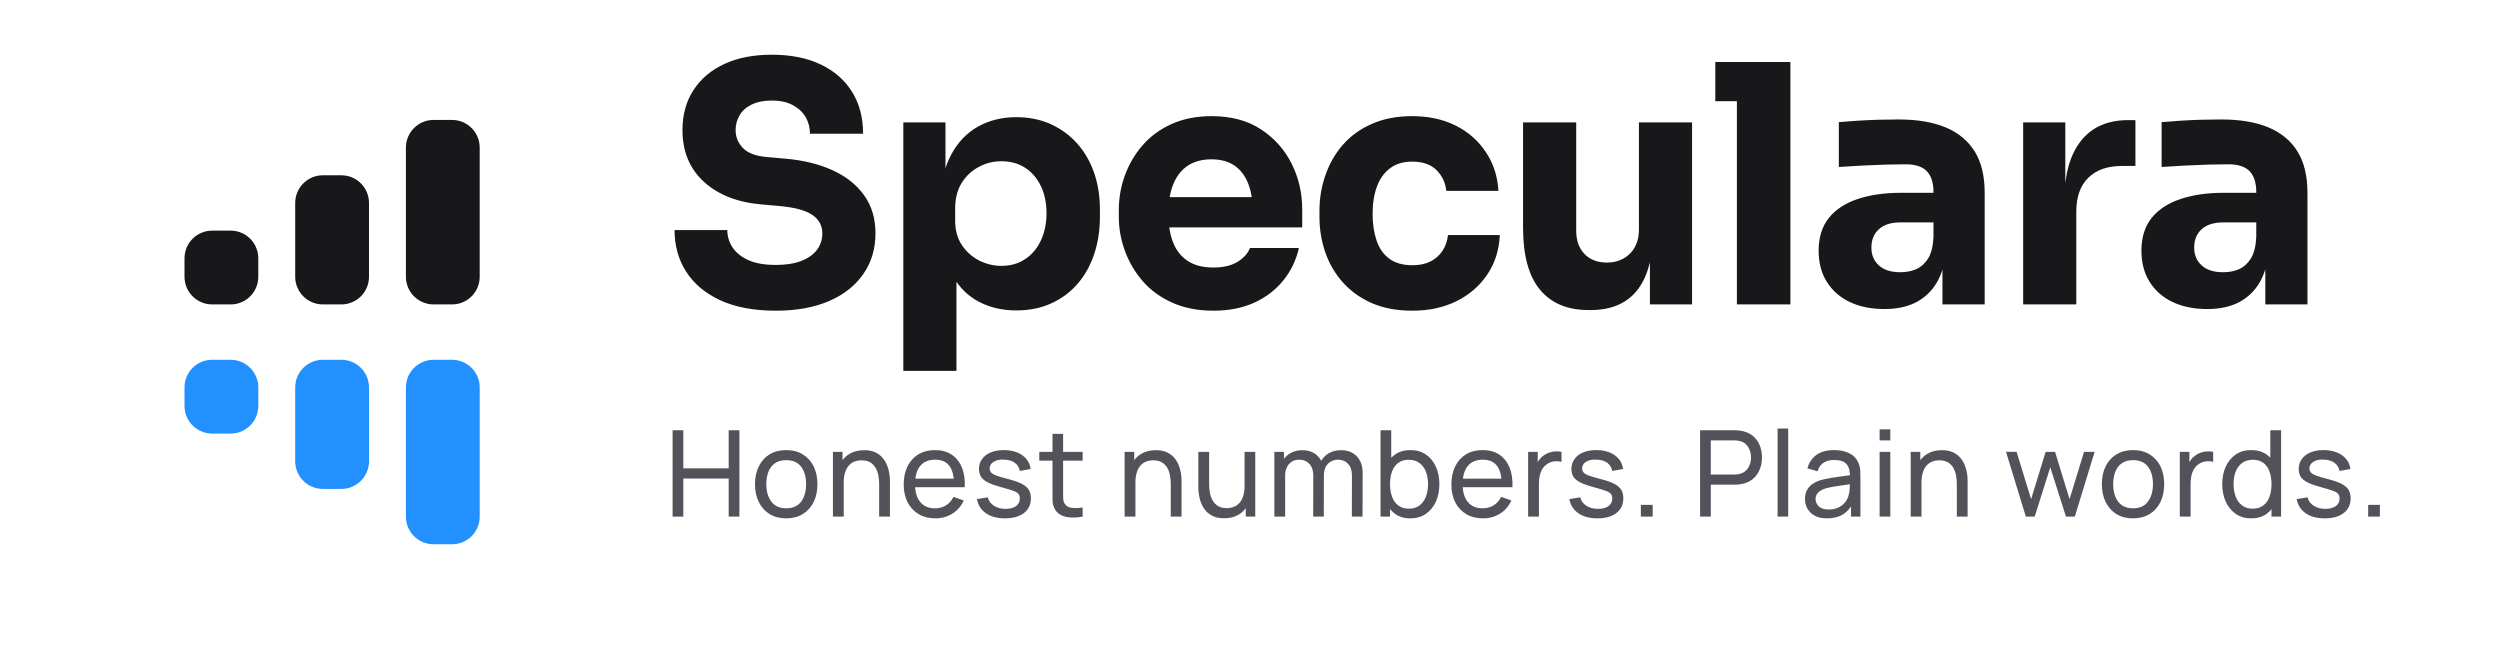
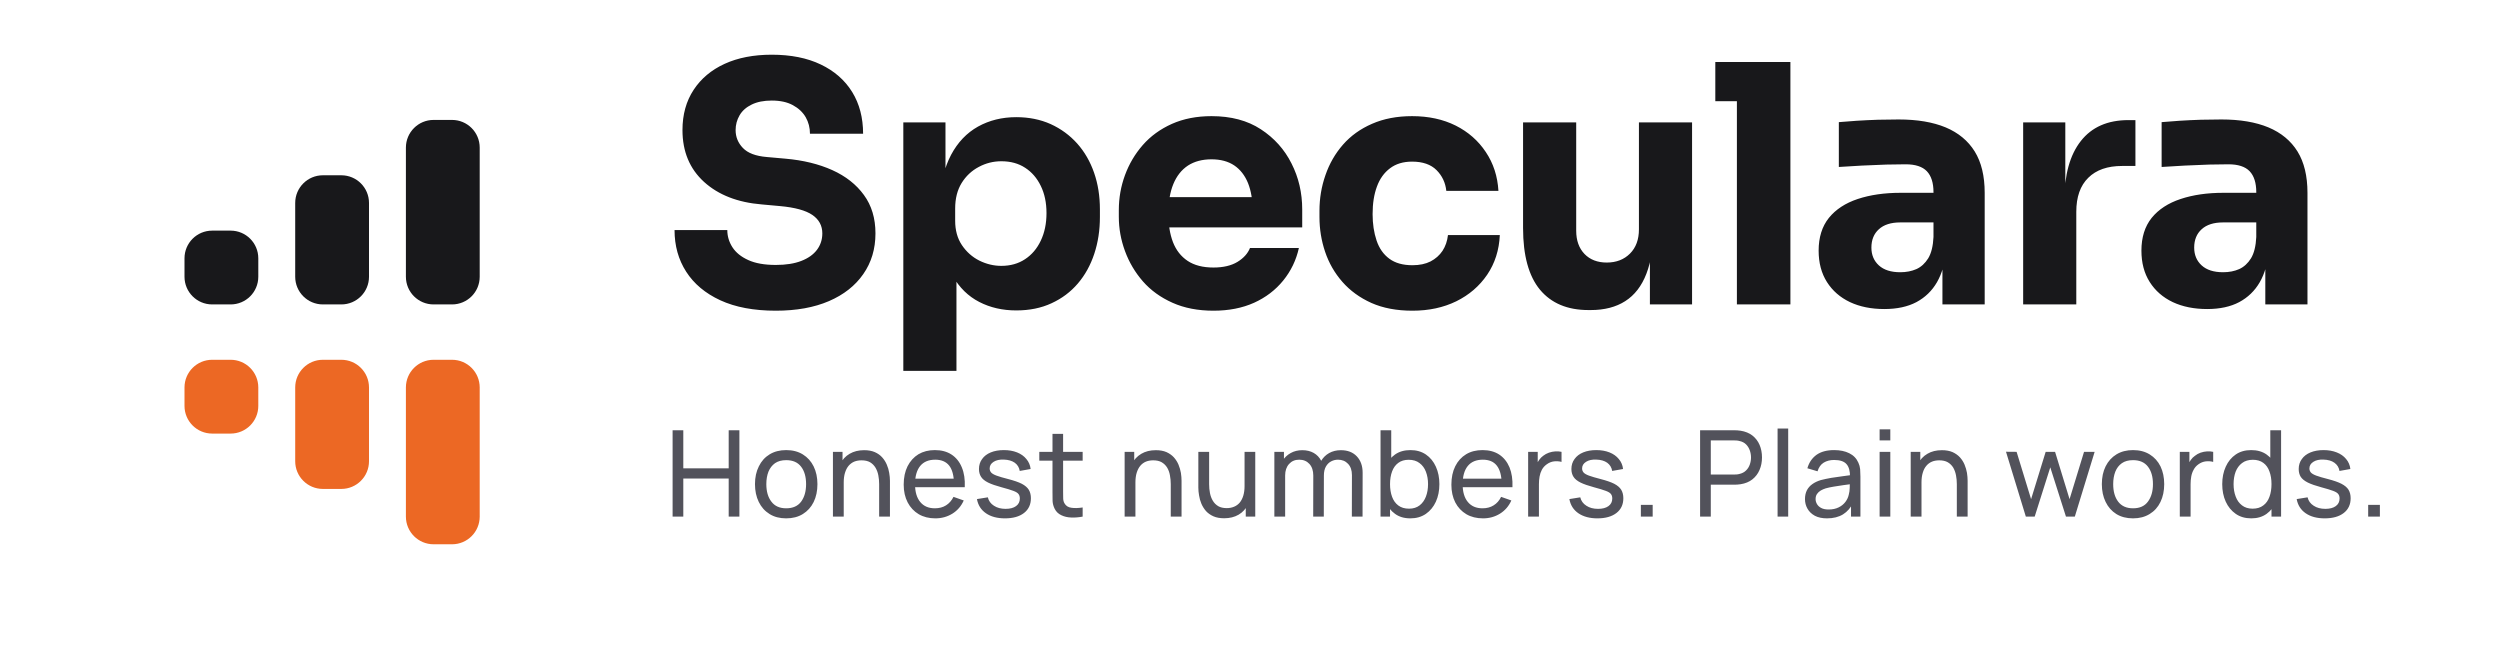
<svg xmlns="http://www.w3.org/2000/svg" viewBox="0 0 271 72" width="271" height="72" fill="none">
  <g transform="translate(12 12) scale(1.0)">
    <rect x="8" y="13" width="8" height="8" rx="3" fill="#18181b" />
-     <rect x="8" y="27" width="8" height="8" rx="3" fill="#0a84ff" opacity="0.9" />
+     <rect x="8" y="27" width="8" height="8" rx="3" fill="#ea580c" opacity="0.9" />
    <rect x="20" y="7" width="8" height="14" rx="3" fill="#18181b" />
-     <rect x="20" y="27" width="8" height="14" rx="3" fill="#0a84ff" opacity="0.9" />
+     <rect x="20" y="27" width="8" height="14" rx="3" fill="#ea580c" opacity="0.9" />
    <rect x="32" y="1" width="8" height="20" rx="3" fill="#18181b" />
-     <rect x="32" y="27" width="8" height="20" rx="3" fill="#0a84ff" opacity="0.9" />
+     <rect x="32" y="27" width="8" height="20" rx="3" fill="#ea580c" opacity="0.9" />
  </g>
  <path transform="translate(72 33.00)" d="M12.1 0.68Q8.53 0.68 6.08 -0.45Q3.64 -1.58 2.38 -3.55Q1.12 -5.51 1.12 -8.06H6.84Q6.84 -7.06 7.4 -6.19Q7.96 -5.33 9.11 -4.81Q10.26 -4.28 12.1 -4.28Q13.75 -4.28 14.87 -4.72Q15.98 -5.15 16.56 -5.92Q17.14 -6.7 17.14 -7.7Q17.14 -8.96 16.06 -9.7Q14.98 -10.44 12.56 -10.66L10.58 -10.84Q6.66 -11.16 4.32 -13.28Q1.98 -15.41 1.98 -18.9Q1.98 -21.42 3.19 -23.26Q4.39 -25.09 6.55 -26.08Q8.71 -27.07 11.66 -27.07Q14.76 -27.07 16.97 -26.01Q19.19 -24.95 20.38 -23.02Q21.56 -21.1 21.56 -18.5H15.8Q15.8 -19.48 15.34 -20.29Q14.87 -21.1 13.95 -21.6Q13.03 -22.1 11.66 -22.1Q10.37 -22.1 9.49 -21.67Q8.6 -21.24 8.17 -20.5Q7.74 -19.76 7.74 -18.9Q7.74 -17.78 8.53 -16.96Q9.32 -16.13 11.12 -15.98L13.14 -15.8Q16.02 -15.55 18.22 -14.56Q20.41 -13.57 21.65 -11.86Q22.9 -10.15 22.9 -7.7Q22.9 -5.18 21.58 -3.29Q20.27 -1.4 17.86 -0.36Q15.44 0.68 12.1 0.68Z M25.92 7.2V-19.73H30.49V-11.2L29.88 -11.23Q30.02 -14.18 31.1 -16.22Q32.18 -18.25 34.02 -19.28Q35.86 -20.3 38.16 -20.3Q40.21 -20.3 41.89 -19.55Q43.56 -18.79 44.77 -17.44Q45.97 -16.09 46.6 -14.27Q47.23 -12.46 47.23 -10.3V-9.47Q47.23 -7.34 46.62 -5.49Q46.01 -3.64 44.84 -2.27Q43.67 -0.9 41.99 -0.13Q40.32 0.65 38.16 0.65Q35.93 0.65 34.15 -0.27Q32.36 -1.19 31.28 -3.08Q30.2 -4.97 30.1 -7.88L31.68 -5.72V7.2ZM36.54 -4.18Q38.02 -4.18 39.11 -4.9Q40.21 -5.62 40.82 -6.91Q41.44 -8.21 41.44 -9.9Q41.44 -11.59 40.82 -12.85Q40.21 -14.11 39.13 -14.81Q38.05 -15.52 36.54 -15.52Q35.24 -15.52 34.09 -14.9Q32.94 -14.29 32.24 -13.16Q31.54 -12.02 31.54 -10.4V-9.07Q31.54 -7.52 32.27 -6.43Q33.01 -5.33 34.16 -4.75Q35.32 -4.18 36.54 -4.18Z M59.54 0.68Q57.02 0.68 55.1 -0.18Q53.17 -1.04 51.89 -2.5Q50.62 -3.96 49.95 -5.78Q49.28 -7.6 49.28 -9.5V-10.22Q49.28 -12.2 49.95 -14.02Q50.62 -15.84 51.88 -17.28Q53.14 -18.72 55.03 -19.57Q56.92 -20.41 59.33 -20.41Q62.5 -20.41 64.67 -18.99Q66.85 -17.57 68 -15.28Q69.16 -13 69.16 -10.3V-8.35H51.7V-11.63H65.66L63.79 -10.12Q63.79 -11.88 63.29 -13.14Q62.78 -14.4 61.79 -15.07Q60.8 -15.73 59.33 -15.73Q57.82 -15.73 56.77 -15.05Q55.73 -14.36 55.19 -13.05Q54.65 -11.74 54.65 -9.83Q54.65 -8.06 55.15 -6.75Q55.66 -5.44 56.74 -4.72Q57.82 -4 59.54 -4Q61.13 -4 62.14 -4.61Q63.14 -5.22 63.5 -6.12H68.8Q68.36 -4.14 67.1 -2.59Q65.84 -1.04 63.94 -0.18Q62.03 0.68 59.54 0.68Z M81.11 0.68Q78.55 0.68 76.66 -0.16Q74.77 -1.01 73.51 -2.45Q72.25 -3.89 71.64 -5.71Q71.03 -7.52 71.03 -9.47V-10.15Q71.03 -12.17 71.68 -14.02Q72.32 -15.88 73.58 -17.32Q74.84 -18.76 76.73 -19.58Q78.62 -20.41 81.07 -20.41Q83.74 -20.41 85.79 -19.39Q87.84 -18.36 89.06 -16.52Q90.29 -14.69 90.43 -12.31H84.78Q84.64 -13.64 83.72 -14.56Q82.8 -15.48 81.07 -15.48Q79.63 -15.48 78.68 -14.76Q77.72 -14.04 77.26 -12.78Q76.79 -11.52 76.79 -9.79Q76.79 -8.21 77.22 -6.93Q77.65 -5.65 78.61 -4.95Q79.56 -4.25 81.11 -4.25Q82.26 -4.25 83.07 -4.66Q83.88 -5.08 84.37 -5.81Q84.85 -6.55 84.96 -7.52H90.58Q90.47 -5.08 89.21 -3.22Q87.95 -1.37 85.86 -0.34Q83.77 0.68 81.11 0.68Z M100.19 0.61Q96.77 0.61 94.93 -1.6Q93.1 -3.82 93.1 -8.28V-19.73H98.86V-7.99Q98.86 -6.41 99.76 -5.47Q100.66 -4.54 102.17 -4.54Q103.72 -4.54 104.69 -5.51Q105.66 -6.48 105.66 -8.14V-19.73H111.42V0H106.85V-8.32H107.24Q107.24 -5.33 106.47 -3.33Q105.7 -1.33 104.18 -0.36Q102.67 0.61 100.44 0.61Z M116.28 0V-26.28H122.08V0ZM113.94 -22.03V-26.28H122.08V-22.03Z M138.56 0V-5.83H137.59V-12.17Q137.59 -13.68 136.87 -14.44Q136.15 -15.19 134.57 -15.19Q133.78 -15.19 132.48 -15.16Q131.18 -15.12 129.82 -15.05Q128.45 -14.98 127.33 -14.9V-19.76Q128.16 -19.84 129.28 -19.91Q130.39 -19.98 131.58 -20.02Q132.77 -20.05 133.81 -20.05Q136.84 -20.05 138.91 -19.19Q140.98 -18.32 142.06 -16.58Q143.14 -14.83 143.14 -12.1V0ZM132.26 0.5Q130.14 0.5 128.54 -0.25Q126.94 -1.01 126.04 -2.43Q125.14 -3.85 125.14 -5.83Q125.14 -7.99 126.25 -9.38Q127.37 -10.76 129.38 -11.43Q131.4 -12.1 134.03 -12.1H138.24V-8.89H133.99Q132.48 -8.89 131.67 -8.15Q130.86 -7.42 130.86 -6.16Q130.86 -4.97 131.67 -4.23Q132.48 -3.49 133.99 -3.49Q134.96 -3.49 135.74 -3.83Q136.51 -4.18 137.02 -5Q137.52 -5.83 137.59 -7.31L138.96 -5.87Q138.78 -3.82 137.97 -2.41Q137.16 -1.01 135.74 -0.25Q134.32 0.5 132.26 0.5Z M147.31 0V-19.73H151.88V-11.27H151.78Q151.78 -15.44 153.56 -17.71Q155.34 -19.98 158.72 -19.98H159.48V-15.01H158.04Q155.66 -15.01 154.37 -13.73Q153.07 -12.46 153.07 -10.04V0Z M173.56 0V-5.83H172.58V-12.17Q172.58 -13.68 171.86 -14.44Q171.14 -15.19 169.56 -15.19Q168.77 -15.19 167.47 -15.16Q166.18 -15.12 164.81 -15.05Q163.44 -14.98 162.32 -14.9V-19.76Q163.15 -19.84 164.27 -19.91Q165.38 -19.98 166.57 -20.02Q167.76 -20.05 168.8 -20.05Q171.83 -20.05 173.9 -19.19Q175.97 -18.32 177.05 -16.58Q178.13 -14.83 178.13 -12.1V0ZM167.26 0.5Q165.13 0.5 163.53 -0.25Q161.93 -1.01 161.03 -2.43Q160.13 -3.85 160.13 -5.83Q160.13 -7.99 161.24 -9.38Q162.36 -10.76 164.38 -11.43Q166.39 -12.1 169.02 -12.1H173.23V-8.89H168.98Q167.47 -8.89 166.66 -8.15Q165.85 -7.42 165.85 -6.16Q165.85 -4.97 166.66 -4.23Q167.47 -3.49 168.98 -3.49Q169.96 -3.49 170.73 -3.83Q171.5 -4.18 172.01 -5Q172.51 -5.83 172.58 -7.31L173.95 -5.87Q173.77 -3.82 172.96 -2.41Q172.15 -1.01 170.73 -0.25Q169.31 0.5 167.26 0.5Z" fill="#18181b" />
  <path transform="translate(72 56.00)" d="M0.91 0V-9.36H2.07V-5.23H6.99V-9.36H8.15V0H6.99V-4.13H2.07V0Z M13.22 0.19Q12.17 0.19 11.42 -0.28Q10.66 -0.75 10.25 -1.59Q9.84 -2.43 9.84 -3.52Q9.84 -4.62 10.26 -5.45Q10.67 -6.29 11.43 -6.75Q12.19 -7.21 13.22 -7.21Q14.27 -7.21 15.03 -6.74Q15.79 -6.27 16.2 -5.44Q16.61 -4.6 16.61 -3.52Q16.61 -2.42 16.2 -1.58Q15.79 -0.75 15.03 -0.28Q14.27 0.19 13.22 0.19ZM13.22 -0.9Q14.31 -0.9 14.85 -1.63Q15.38 -2.36 15.38 -3.52Q15.38 -4.71 14.84 -5.41Q14.3 -6.12 13.22 -6.12Q12.49 -6.12 12.01 -5.79Q11.54 -5.45 11.3 -4.87Q11.07 -4.28 11.07 -3.52Q11.07 -2.33 11.62 -1.62Q12.16 -0.9 13.22 -0.9Z M23.3 0V-3.52Q23.3 -4.02 23.21 -4.48Q23.12 -4.94 22.9 -5.31Q22.68 -5.67 22.32 -5.89Q21.95 -6.1 21.39 -6.1Q20.96 -6.1 20.6 -5.96Q20.25 -5.81 19.99 -5.51Q19.74 -5.21 19.6 -4.76Q19.46 -4.31 19.46 -3.7L18.7 -3.93Q18.7 -4.95 19.07 -5.68Q19.43 -6.42 20.1 -6.81Q20.77 -7.2 21.67 -7.2Q22.35 -7.2 22.83 -6.99Q23.32 -6.77 23.63 -6.42Q23.95 -6.06 24.13 -5.63Q24.32 -5.19 24.39 -4.74Q24.47 -4.28 24.47 -3.88V0ZM18.29 0V-7.02H19.33V-5.14H19.46V0Z M29.39 0.19Q28.36 0.19 27.59 -0.26Q26.82 -0.72 26.39 -1.54Q25.96 -2.37 25.96 -3.46Q25.96 -4.62 26.38 -5.46Q26.81 -6.3 27.56 -6.76Q28.32 -7.21 29.34 -7.21Q30.4 -7.21 31.14 -6.73Q31.89 -6.24 32.26 -5.34Q32.64 -4.43 32.58 -3.19H31.41V-3.6Q31.39 -4.89 30.89 -5.53Q30.38 -6.17 29.38 -6.17Q28.31 -6.17 27.75 -5.49Q27.19 -4.8 27.19 -3.51Q27.19 -2.27 27.75 -1.59Q28.31 -0.9 29.34 -0.9Q30.04 -0.9 30.55 -1.22Q31.06 -1.54 31.36 -2.14L32.47 -1.75Q32.06 -0.83 31.24 -0.32Q30.41 0.19 29.39 0.19ZM26.8 -3.19V-4.11H31.99V-3.19Z M36.94 0.19Q35.68 0.19 34.88 -0.36Q34.08 -0.91 33.9 -1.9L35.08 -2.09Q35.22 -1.51 35.74 -1.18Q36.25 -0.84 37.01 -0.84Q37.73 -0.84 38.14 -1.14Q38.55 -1.44 38.55 -1.96Q38.55 -2.26 38.41 -2.44Q38.28 -2.63 37.85 -2.79Q37.43 -2.95 36.57 -3.18Q35.64 -3.43 35.11 -3.69Q34.57 -3.96 34.35 -4.31Q34.12 -4.66 34.12 -5.16Q34.12 -5.78 34.46 -6.24Q34.79 -6.71 35.4 -6.96Q36.01 -7.21 36.82 -7.21Q37.62 -7.21 38.25 -6.96Q38.88 -6.71 39.26 -6.24Q39.65 -5.78 39.72 -5.16L38.54 -4.95Q38.45 -5.51 38 -5.84Q37.54 -6.16 36.82 -6.18Q36.13 -6.21 35.71 -5.94Q35.28 -5.67 35.28 -5.22Q35.28 -4.97 35.44 -4.78Q35.6 -4.6 36.03 -4.44Q36.46 -4.28 37.29 -4.07Q38.22 -3.83 38.76 -3.56Q39.29 -3.28 39.52 -2.91Q39.75 -2.53 39.75 -1.99Q39.75 -0.97 39 -0.39Q38.25 0.19 36.94 0.19Z M45.36 0Q44.74 0.12 44.13 0.1Q43.52 0.08 43.05 -0.15Q42.57 -0.37 42.33 -0.84Q42.12 -1.26 42.1 -1.69Q42.09 -2.11 42.09 -2.65V-8.97H43.24V-2.7Q43.24 -2.27 43.25 -1.97Q43.26 -1.66 43.39 -1.44Q43.62 -1.03 44.13 -0.96Q44.64 -0.88 45.36 -0.99ZM40.66 -6.06V-7.02H45.36V-6.06Z  M54.91 0V-3.52Q54.91 -4.02 54.82 -4.48Q54.74 -4.94 54.52 -5.31Q54.3 -5.67 53.93 -5.89Q53.57 -6.1 53.01 -6.1Q52.57 -6.1 52.22 -5.96Q51.86 -5.81 51.61 -5.51Q51.36 -5.21 51.22 -4.76Q51.08 -4.31 51.08 -3.7L50.32 -3.93Q50.32 -4.95 50.68 -5.68Q51.05 -6.42 51.72 -6.81Q52.38 -7.2 53.29 -7.2Q53.97 -7.2 54.45 -6.99Q54.93 -6.77 55.25 -6.42Q55.57 -6.06 55.75 -5.63Q55.93 -5.19 56.01 -4.74Q56.08 -4.28 56.08 -3.88V0ZM49.91 0V-7.02H50.95V-5.14H51.08V0Z M60.7 0.18Q60.02 0.18 59.54 -0.03Q59.05 -0.25 58.73 -0.6Q58.42 -0.96 58.23 -1.4Q58.05 -1.83 57.98 -2.29Q57.9 -2.74 57.9 -3.14V-7.02H59.07V-3.5Q59.07 -3.01 59.16 -2.55Q59.25 -2.09 59.47 -1.72Q59.69 -1.35 60.06 -1.13Q60.42 -0.92 60.98 -0.92Q61.41 -0.92 61.77 -1.07Q62.13 -1.22 62.38 -1.51Q62.63 -1.81 62.77 -2.26Q62.91 -2.72 62.91 -3.32L63.67 -3.09Q63.67 -2.07 63.3 -1.34Q62.93 -0.6 62.27 -0.21Q61.6 0.18 60.7 0.18ZM63.04 0V-1.88H62.91V-7.02H64.07V0Z M74.54 0 74.55 -4.49Q74.55 -5.28 74.13 -5.72Q73.71 -6.17 73.04 -6.17Q72.65 -6.17 72.3 -5.99Q71.95 -5.81 71.73 -5.43Q71.51 -5.05 71.51 -4.46L70.9 -4.71Q70.88 -5.45 71.2 -6.02Q71.53 -6.58 72.08 -6.89Q72.64 -7.2 73.35 -7.2Q74.44 -7.2 75.07 -6.54Q75.71 -5.87 75.71 -4.75L75.7 0ZM66.14 0V-7.02H67.18V-5.14H67.31V0ZM70.35 0 70.36 -4.45Q70.36 -5.25 69.94 -5.71Q69.52 -6.17 68.83 -6.17Q68.15 -6.17 67.73 -5.7Q67.31 -5.23 67.31 -4.46L66.7 -4.82Q66.7 -5.51 67.02 -6.04Q67.35 -6.58 67.91 -6.89Q68.46 -7.2 69.17 -7.2Q69.88 -7.2 70.41 -6.9Q70.93 -6.6 71.22 -6.05Q71.51 -5.49 71.51 -4.73L71.5 0Z M80.88 0.19Q79.89 0.19 79.22 -0.3Q78.54 -0.79 78.19 -1.63Q77.84 -2.47 77.84 -3.52Q77.84 -4.58 78.19 -5.41Q78.54 -6.25 79.22 -6.73Q79.9 -7.21 80.89 -7.21Q81.86 -7.21 82.57 -6.73Q83.27 -6.25 83.65 -5.41Q84.03 -4.57 84.03 -3.52Q84.03 -2.46 83.65 -1.62Q83.27 -0.79 82.57 -0.3Q81.86 0.19 80.88 0.19ZM77.65 0V-9.36H78.81V-5.17H78.68V0ZM80.74 -0.86Q81.43 -0.86 81.89 -1.22Q82.34 -1.57 82.57 -2.17Q82.8 -2.77 82.8 -3.52Q82.8 -4.26 82.57 -4.86Q82.35 -5.45 81.88 -5.8Q81.42 -6.16 80.7 -6.16Q80.02 -6.16 79.57 -5.82Q79.12 -5.49 78.9 -4.89Q78.68 -4.3 78.68 -3.52Q78.68 -2.75 78.9 -2.15Q79.12 -1.55 79.57 -1.21Q80.03 -0.86 80.74 -0.86Z M88.76 0.19Q87.72 0.19 86.95 -0.26Q86.18 -0.72 85.75 -1.54Q85.33 -2.37 85.33 -3.46Q85.33 -4.62 85.75 -5.46Q86.17 -6.3 86.93 -6.76Q87.68 -7.21 88.71 -7.21Q89.77 -7.21 90.51 -6.73Q91.25 -6.24 91.63 -5.34Q92 -4.43 91.95 -3.19H90.78V-3.6Q90.76 -4.89 90.25 -5.53Q89.75 -6.17 88.74 -6.17Q87.67 -6.17 87.11 -5.49Q86.55 -4.8 86.55 -3.51Q86.55 -2.27 87.11 -1.59Q87.67 -0.9 88.71 -0.9Q89.4 -0.9 89.91 -1.22Q90.43 -1.54 90.72 -2.14L91.83 -1.75Q91.42 -0.83 90.6 -0.32Q89.78 0.19 88.76 0.19ZM86.16 -3.19V-4.11H91.35V-3.19Z M93.65 0V-7.02H94.69V-5.32L94.52 -5.54Q94.64 -5.87 94.84 -6.14Q95.04 -6.42 95.28 -6.59Q95.56 -6.81 95.9 -6.93Q96.25 -7.05 96.6 -7.07Q96.96 -7.09 97.27 -7.02V-5.93Q96.91 -6.03 96.47 -5.99Q96.04 -5.94 95.67 -5.67Q95.33 -5.43 95.14 -5.08Q94.96 -4.74 94.89 -4.34Q94.82 -3.94 94.82 -3.52V0Z M101.16 0.19Q99.91 0.19 99.1 -0.36Q98.3 -0.91 98.12 -1.9L99.3 -2.09Q99.44 -1.51 99.96 -1.18Q100.47 -0.84 101.23 -0.84Q101.95 -0.84 102.36 -1.14Q102.77 -1.44 102.77 -1.96Q102.77 -2.26 102.63 -2.44Q102.5 -2.63 102.07 -2.79Q101.65 -2.95 100.79 -3.18Q99.86 -3.43 99.33 -3.69Q98.79 -3.96 98.57 -4.31Q98.34 -4.66 98.34 -5.16Q98.34 -5.78 98.68 -6.24Q99.01 -6.71 99.62 -6.96Q100.23 -7.21 101.04 -7.21Q101.84 -7.21 102.47 -6.96Q103.1 -6.71 103.48 -6.24Q103.87 -5.78 103.94 -5.16L102.76 -4.95Q102.67 -5.51 102.22 -5.84Q101.76 -6.16 101.04 -6.18Q100.35 -6.21 99.93 -5.94Q99.5 -5.67 99.5 -5.22Q99.5 -4.97 99.66 -4.78Q99.82 -4.6 100.25 -4.44Q100.69 -4.28 101.51 -4.07Q102.44 -3.83 102.98 -3.56Q103.51 -3.28 103.74 -2.91Q103.97 -2.53 103.97 -1.99Q103.97 -0.97 103.22 -0.39Q102.47 0.19 101.16 0.19Z M105.87 0V-1.27H107.15V0Z  M112.29 0V-9.36H115.99Q116.13 -9.36 116.32 -9.35Q116.51 -9.34 116.68 -9.31Q117.44 -9.19 117.96 -8.79Q118.48 -8.38 118.74 -7.77Q119 -7.16 119 -6.41Q119 -5.67 118.73 -5.05Q118.47 -4.44 117.95 -4.03Q117.44 -3.63 116.68 -3.51Q116.51 -3.48 116.32 -3.47Q116.13 -3.46 115.99 -3.46H113.45V0ZM113.45 -4.56H115.95Q116.08 -4.56 116.24 -4.57Q116.4 -4.58 116.54 -4.62Q116.99 -4.72 117.27 -5Q117.55 -5.27 117.68 -5.65Q117.81 -6.02 117.81 -6.41Q117.81 -6.8 117.68 -7.17Q117.55 -7.55 117.27 -7.83Q116.99 -8.11 116.54 -8.2Q116.4 -8.24 116.24 -8.25Q116.08 -8.26 115.95 -8.26H113.45Z M120.69 0V-9.55H121.84V0Z M126.05 0.19Q125.26 0.19 124.73 -0.09Q124.2 -0.38 123.93 -0.86Q123.66 -1.33 123.66 -1.9Q123.66 -2.45 123.87 -2.86Q124.08 -3.26 124.47 -3.53Q124.85 -3.8 125.38 -3.96Q125.89 -4.09 126.51 -4.2Q127.13 -4.3 127.76 -4.38Q128.4 -4.47 128.95 -4.54L128.54 -4.3Q128.56 -5.24 128.16 -5.69Q127.77 -6.14 126.81 -6.14Q126.17 -6.14 125.69 -5.85Q125.22 -5.56 125.02 -4.91L123.92 -5.24Q124.18 -6.16 124.9 -6.69Q125.63 -7.21 126.82 -7.21Q127.78 -7.21 128.46 -6.87Q129.15 -6.53 129.45 -5.84Q129.6 -5.52 129.64 -5.14Q129.67 -4.76 129.67 -4.34V0H128.65V-1.68L128.89 -1.53Q128.49 -0.68 127.78 -0.24Q127.07 0.19 126.05 0.19ZM126.22 -0.77Q126.85 -0.77 127.31 -1Q127.76 -1.22 128.04 -1.59Q128.32 -1.96 128.41 -2.39Q128.5 -2.72 128.51 -3.12Q128.52 -3.52 128.52 -3.73L128.93 -3.56Q128.36 -3.48 127.82 -3.41Q127.27 -3.33 126.78 -3.25Q126.29 -3.17 125.9 -3.06Q125.62 -2.97 125.37 -2.83Q125.12 -2.68 124.97 -2.46Q124.81 -2.24 124.81 -1.9Q124.81 -1.62 124.96 -1.36Q125.11 -1.1 125.41 -0.94Q125.72 -0.77 126.22 -0.77Z M131.75 -8.26V-9.46H132.91V-8.26ZM131.75 0V-7.02H132.91V0Z M140.12 0V-3.52Q140.12 -4.02 140.03 -4.48Q139.94 -4.94 139.73 -5.31Q139.51 -5.67 139.14 -5.89Q138.77 -6.1 138.22 -6.1Q137.78 -6.1 137.43 -5.96Q137.07 -5.81 136.82 -5.51Q136.56 -5.21 136.43 -4.76Q136.29 -4.31 136.29 -3.7L135.52 -3.93Q135.52 -4.95 135.89 -5.68Q136.26 -6.42 136.93 -6.81Q137.59 -7.2 138.5 -7.2Q139.18 -7.2 139.66 -6.99Q140.14 -6.77 140.46 -6.42Q140.78 -6.06 140.96 -5.63Q141.14 -5.19 141.22 -4.74Q141.29 -4.28 141.29 -3.88V0ZM135.12 0V-7.02H136.16V-5.14H136.29V0Z  M147.6 0 145.45 -7.03 146.6 -7.02 148.17 -1.89 149.75 -7.02H150.77L152.34 -1.89L153.91 -7.02H155.06L152.91 0H151.95L150.25 -5.34L148.56 0Z M159.22 0.19Q158.17 0.19 157.41 -0.28Q156.66 -0.75 156.25 -1.59Q155.84 -2.43 155.84 -3.52Q155.84 -4.62 156.25 -5.45Q156.67 -6.29 157.43 -6.75Q158.19 -7.21 159.22 -7.21Q160.27 -7.21 161.03 -6.74Q161.79 -6.27 162.2 -5.44Q162.6 -4.6 162.6 -3.52Q162.6 -2.42 162.19 -1.58Q161.79 -0.75 161.02 -0.28Q160.26 0.19 159.22 0.19ZM159.22 -0.9Q160.31 -0.9 160.84 -1.63Q161.38 -2.36 161.38 -3.52Q161.38 -4.71 160.84 -5.41Q160.3 -6.12 159.22 -6.12Q158.48 -6.12 158.01 -5.79Q157.53 -5.45 157.3 -4.87Q157.07 -4.28 157.07 -3.52Q157.07 -2.33 157.61 -1.62Q158.16 -0.9 159.22 -0.9Z M164.29 0V-7.02H165.33V-5.32L165.16 -5.54Q165.28 -5.87 165.48 -6.14Q165.68 -6.42 165.93 -6.59Q166.2 -6.81 166.54 -6.93Q166.89 -7.05 167.25 -7.07Q167.6 -7.09 167.91 -7.02V-5.93Q167.55 -6.03 167.12 -5.99Q166.68 -5.94 166.31 -5.67Q165.97 -5.43 165.79 -5.08Q165.6 -4.74 165.53 -4.34Q165.46 -3.94 165.46 -3.52V0Z M172.04 0.19Q171.05 0.19 170.35 -0.3Q169.65 -0.79 169.27 -1.62Q168.89 -2.46 168.89 -3.52Q168.89 -4.57 169.27 -5.41Q169.65 -6.25 170.35 -6.73Q171.05 -7.21 172.03 -7.21Q173.02 -7.21 173.7 -6.73Q174.38 -6.25 174.72 -5.41Q175.07 -4.58 175.07 -3.52Q175.07 -2.47 174.72 -1.63Q174.38 -0.79 173.7 -0.3Q173.02 0.19 172.04 0.19ZM172.18 -0.86Q172.89 -0.86 173.34 -1.21Q173.8 -1.55 174.01 -2.15Q174.23 -2.75 174.23 -3.52Q174.23 -4.3 174.01 -4.89Q173.8 -5.49 173.35 -5.82Q172.9 -6.16 172.21 -6.16Q171.5 -6.16 171.03 -5.8Q170.57 -5.45 170.34 -4.86Q170.12 -4.26 170.12 -3.52Q170.12 -2.77 170.35 -2.17Q170.57 -1.57 171.03 -1.22Q171.49 -0.86 172.18 -0.86ZM174.23 0V-5.17H174.1V-9.36H175.27V0Z M180 0.19Q178.74 0.19 177.94 -0.36Q177.14 -0.91 176.96 -1.9L178.14 -2.09Q178.28 -1.51 178.8 -1.18Q179.31 -0.84 180.07 -0.84Q180.79 -0.84 181.2 -1.14Q181.61 -1.44 181.61 -1.96Q181.61 -2.26 181.47 -2.44Q181.34 -2.63 180.91 -2.79Q180.49 -2.95 179.63 -3.18Q178.7 -3.43 178.17 -3.69Q177.63 -3.96 177.4 -4.31Q177.18 -4.66 177.18 -5.16Q177.18 -5.78 177.52 -6.24Q177.85 -6.71 178.46 -6.96Q179.07 -7.21 179.87 -7.21Q180.67 -7.21 181.3 -6.96Q181.94 -6.71 182.32 -6.24Q182.71 -5.78 182.78 -5.16L181.6 -4.95Q181.51 -5.51 181.05 -5.84Q180.6 -6.16 179.87 -6.18Q179.19 -6.21 178.77 -5.94Q178.34 -5.67 178.34 -5.22Q178.34 -4.97 178.5 -4.78Q178.66 -4.6 179.09 -4.44Q179.52 -4.28 180.35 -4.07Q181.28 -3.83 181.81 -3.56Q182.35 -3.28 182.58 -2.91Q182.81 -2.53 182.81 -1.99Q182.81 -0.97 182.06 -0.39Q181.31 0.19 180 0.19Z M184.71 0V-1.27H185.98V0Z" fill="#52525b" />
</svg>
